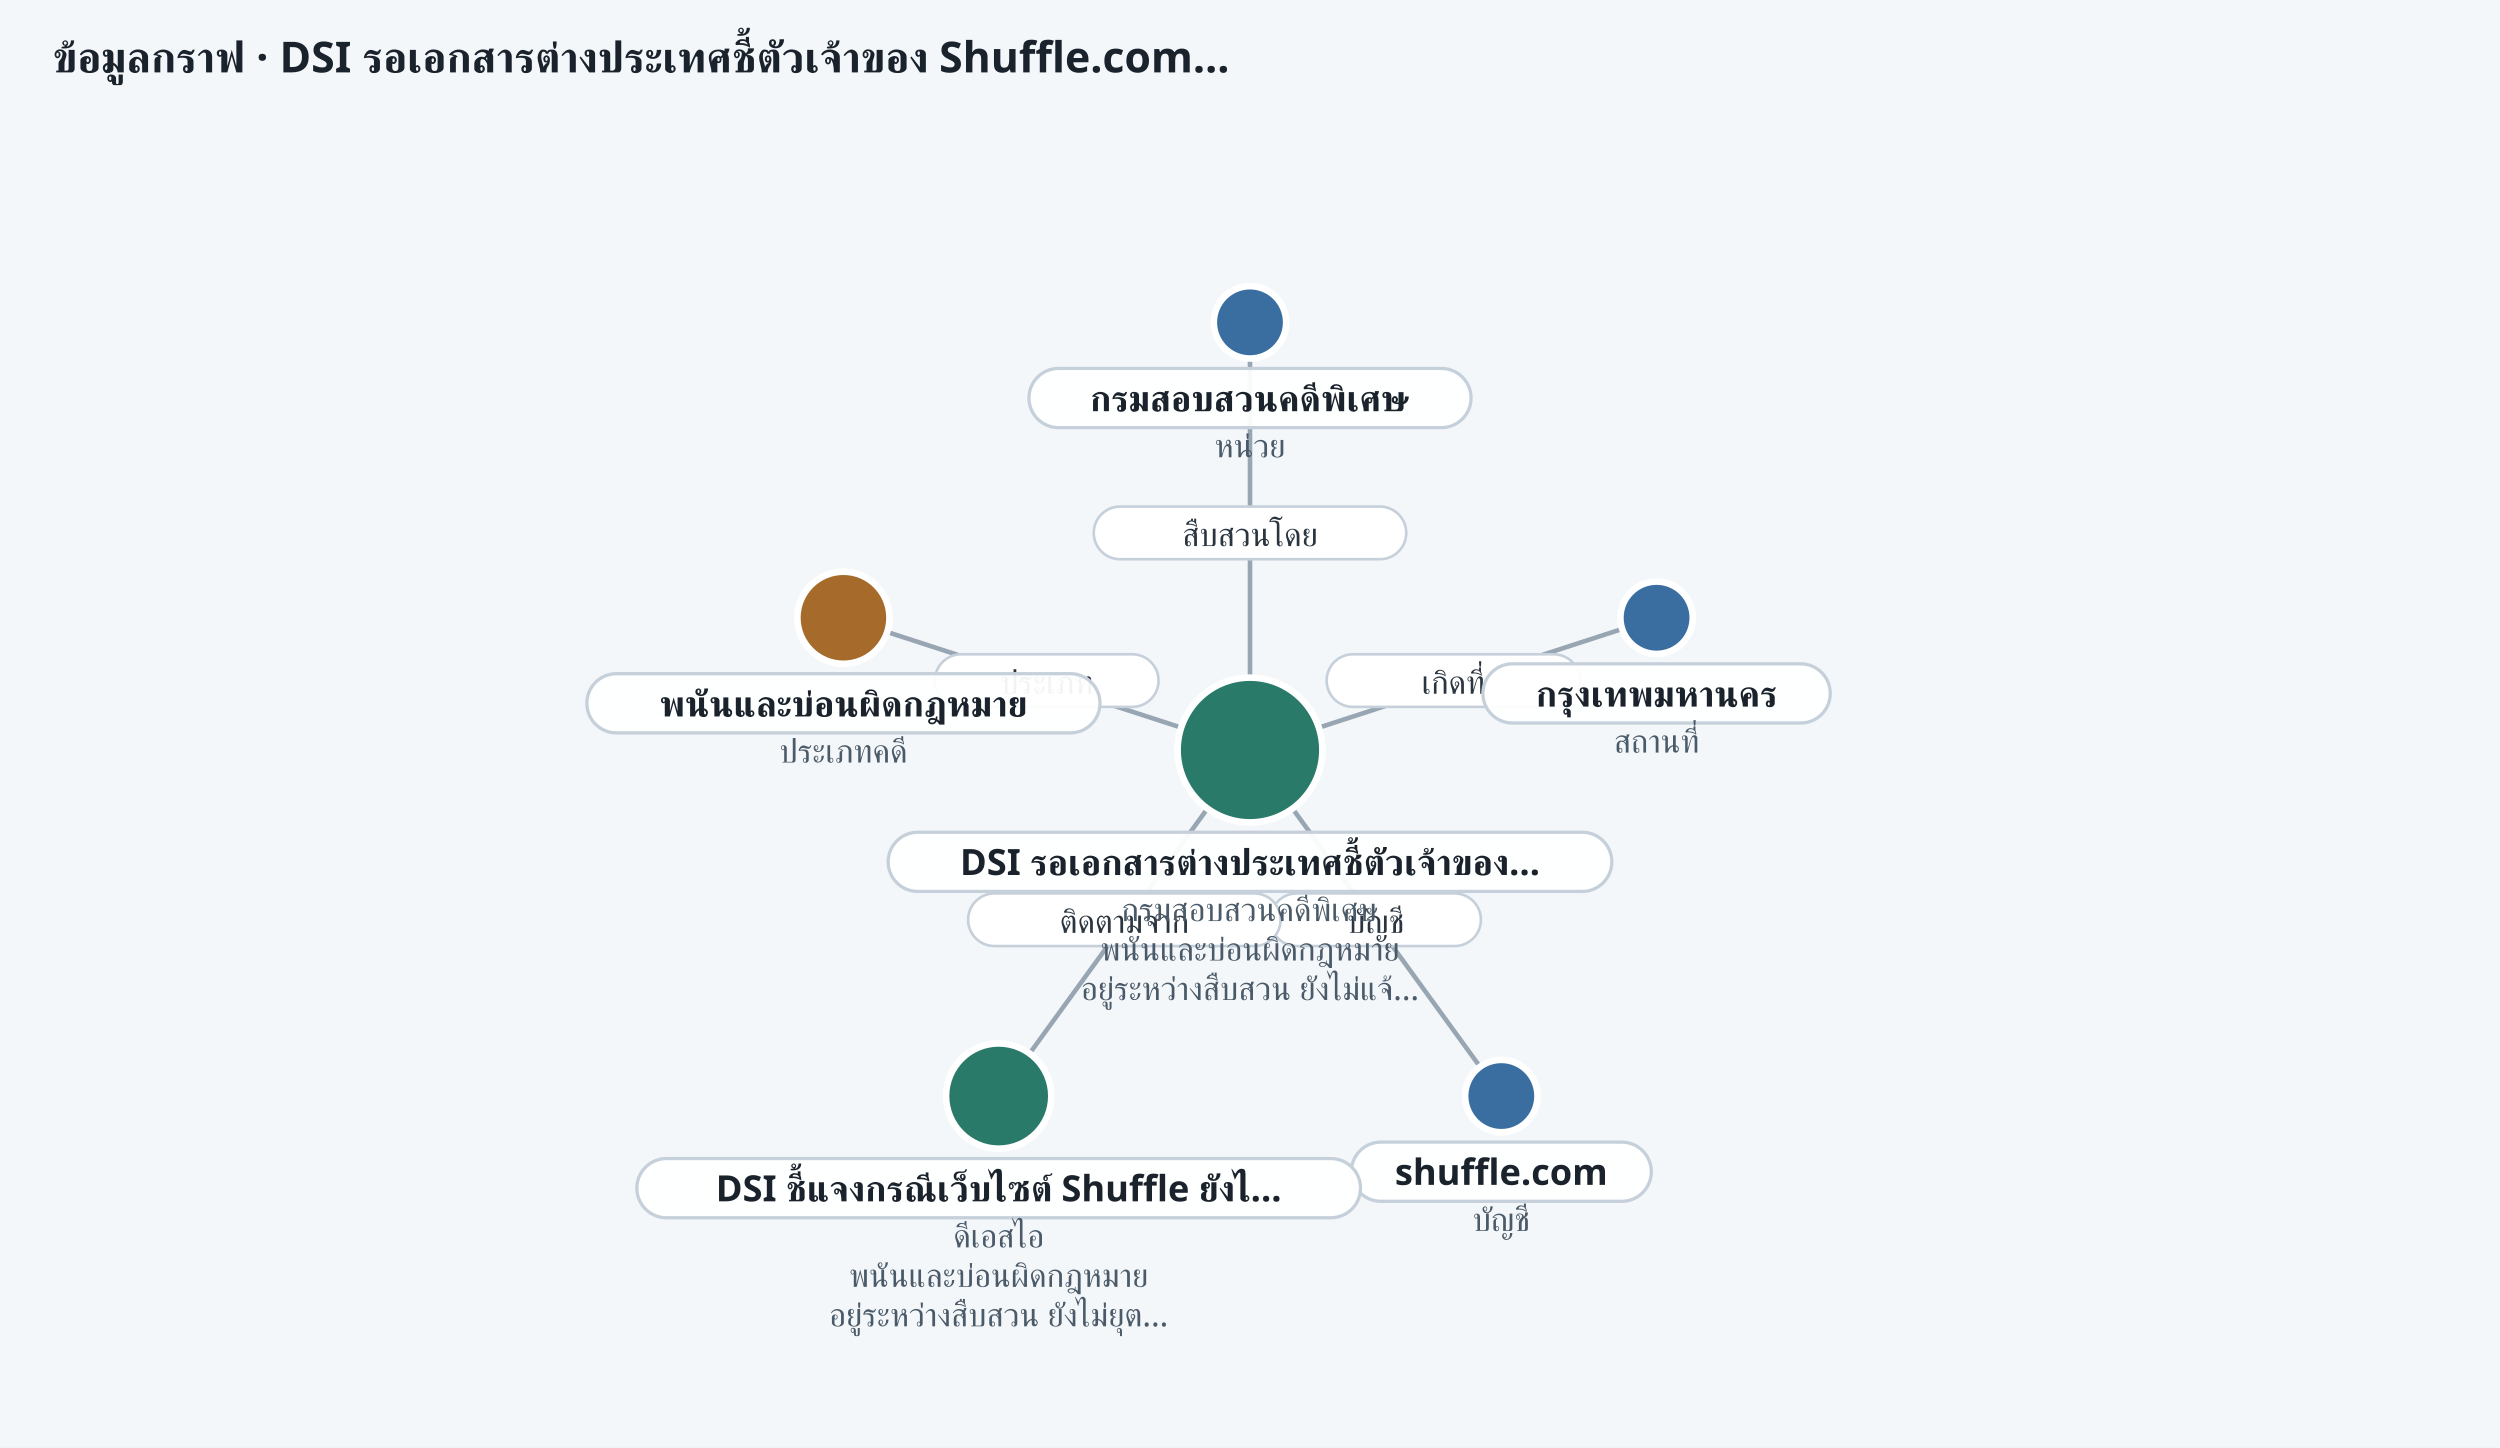
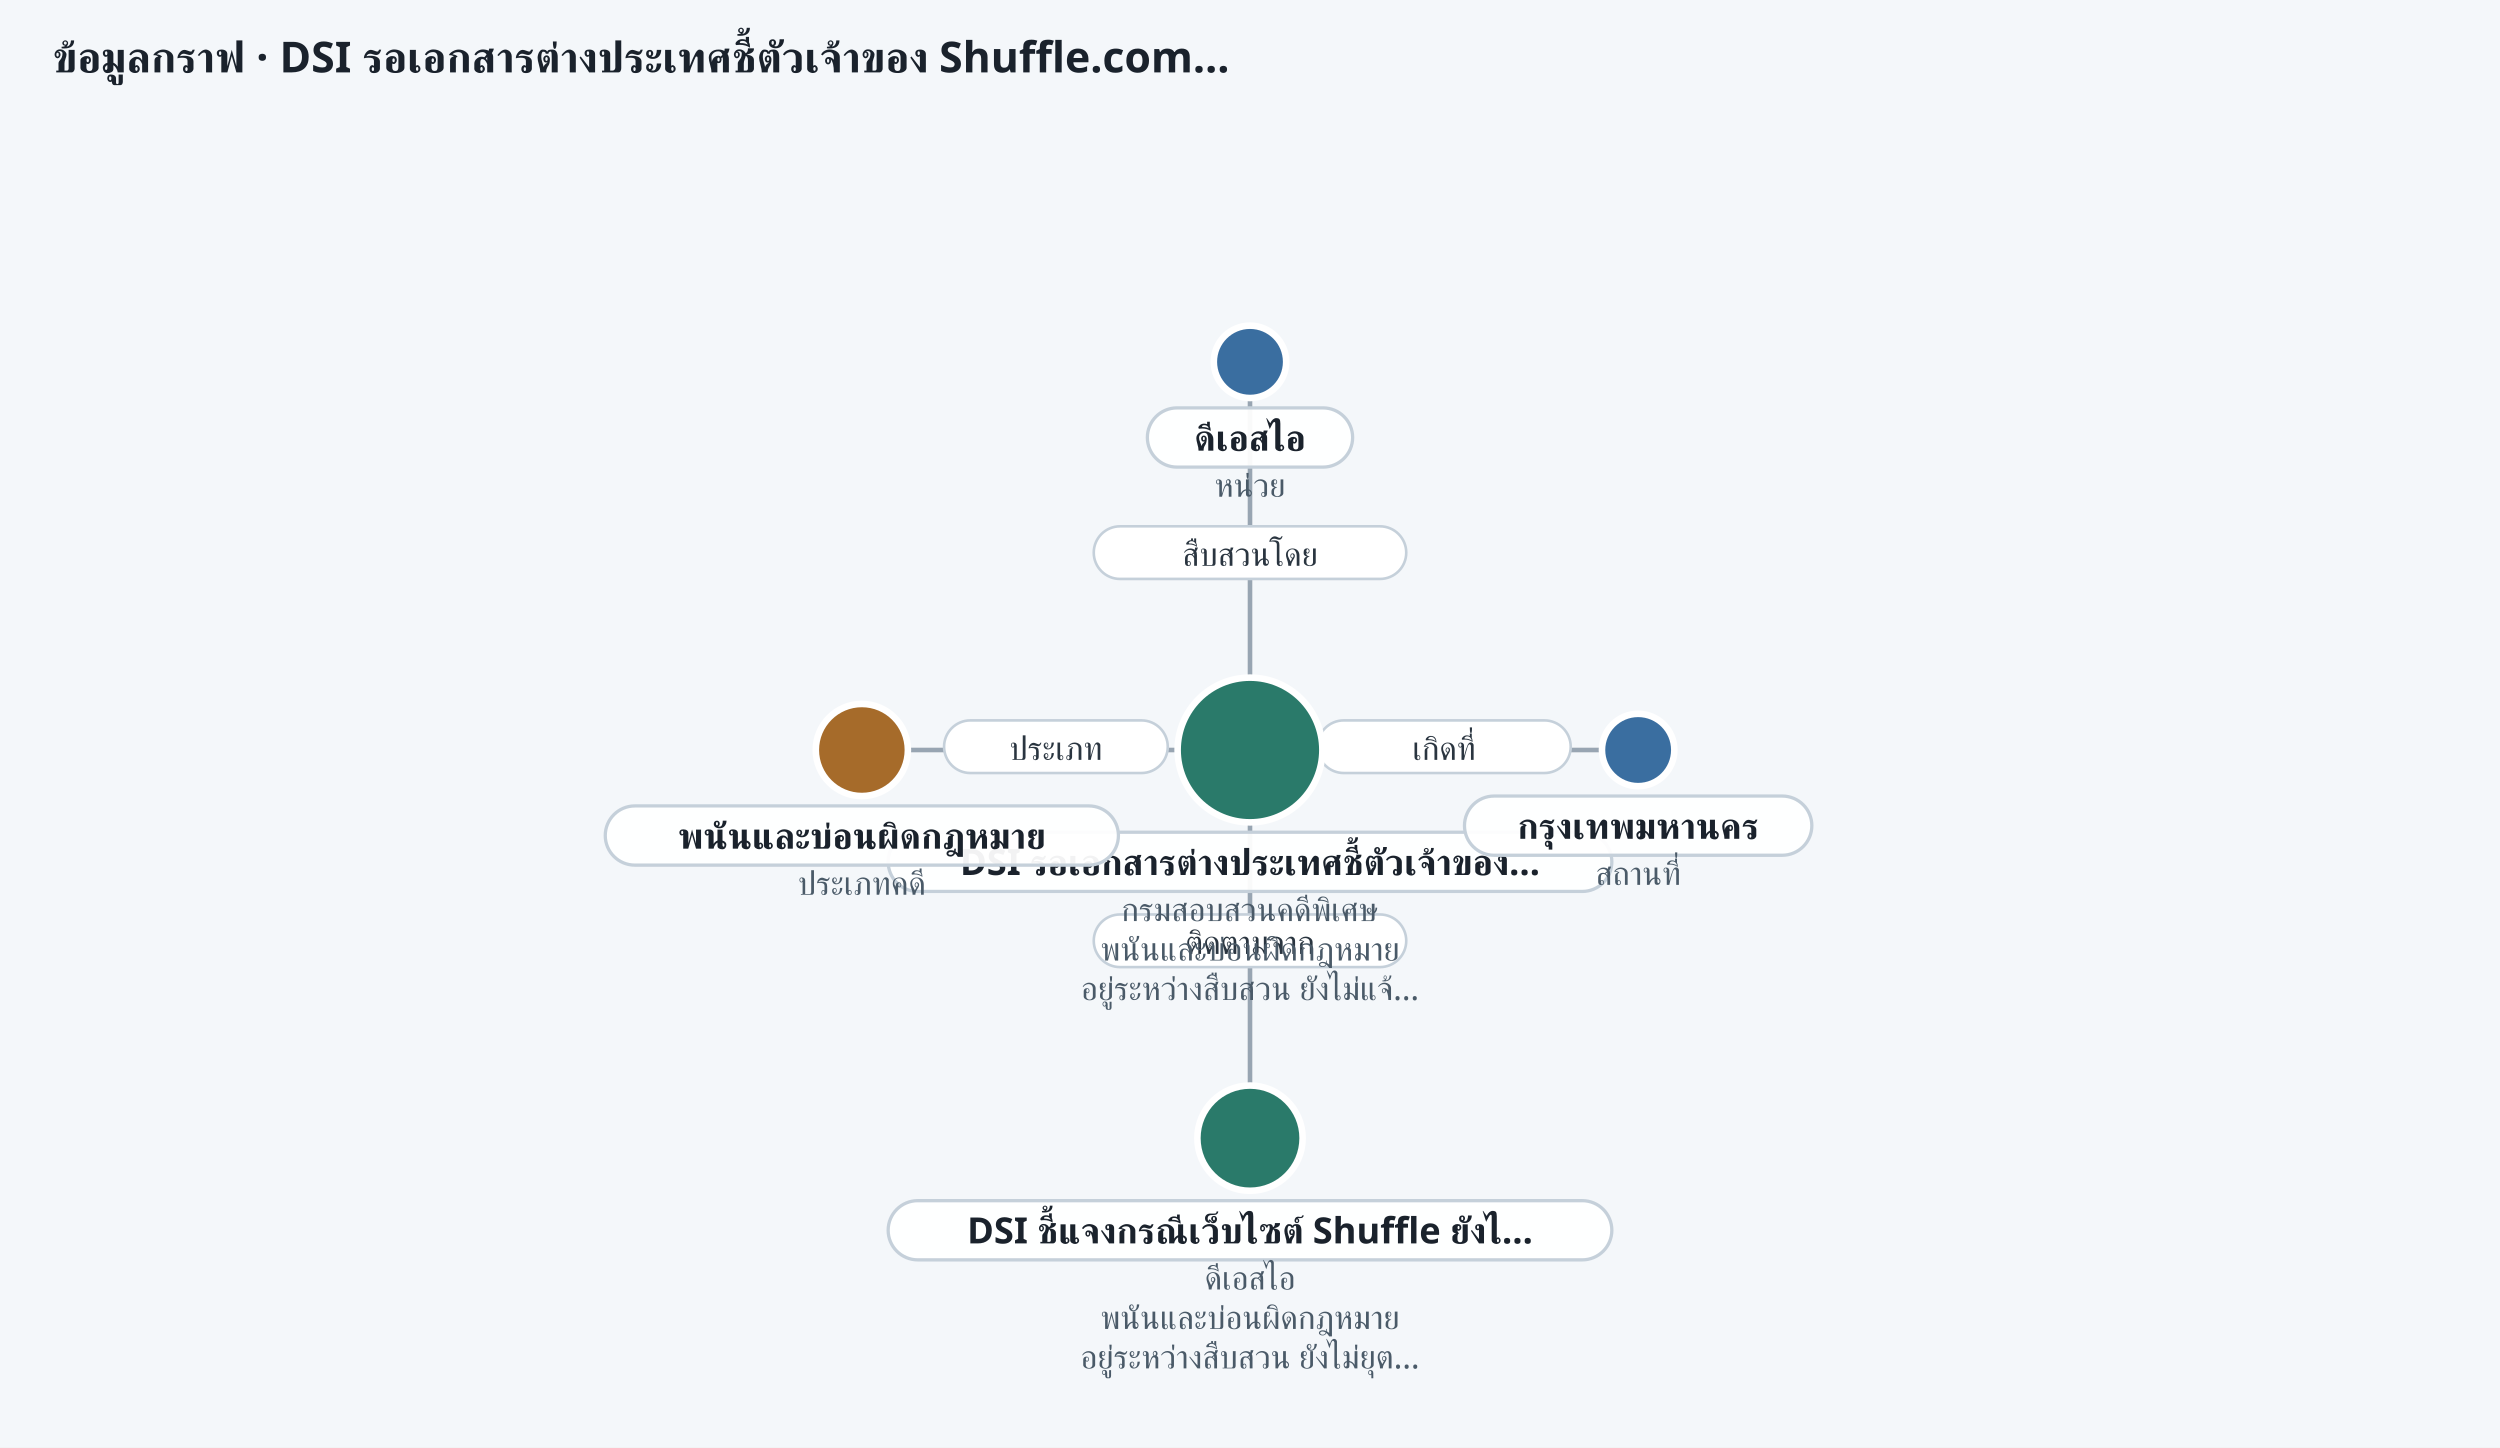
<svg xmlns="http://www.w3.org/2000/svg" width="760" height="440" viewBox="0 0 760 440" role="img" aria-label="ego graph 20261116-gamble-03">
  <rect width="100%" height="100%" fill="#f4f7fa" />
  <text x="16" y="22" font-size="13" font-weight="700" fill="#1a222c" font-family="Sarabun, Anuphan, sans-serif">ข้อมูลกราฟ · DSI รอเอกสารต่างประเทศชี้ตัวเจ้าของ Shuffle.com…</text>
-   <line x1="380.0" y1="228.0" x2="380.0" y2="98.0" stroke="#7a8a9a" stroke-width="1.4" opacity="0.75" />
-   <rect x="332.5" y="154.0" width="95.0" height="16" rx="8" fill="#fff" stroke="#c5d0da" stroke-width="0.8" />
-   <text x="380.0" y="166.0" text-anchor="middle" font-size="10" fill="#2a3540" font-family="Sarabun, Anuphan, sans-serif">สืบสวนโดย</text>
-   <line x1="380.0" y1="228.0" x2="503.6" y2="187.8" stroke="#7a8a9a" stroke-width="1.4" opacity="0.75" />
-   <rect x="403.3" y="198.9" width="77.0" height="16" rx="8" fill="#fff" stroke="#c5d0da" stroke-width="0.8" />
-   <text x="441.8" y="210.9" text-anchor="middle" font-size="10" fill="#2a3540" font-family="Sarabun, Anuphan, sans-serif">เกิดที่</text>
-   <line x1="380.0" y1="228.0" x2="456.4" y2="333.2" stroke="#7a8a9a" stroke-width="1.4" opacity="0.75" />
-   <rect x="386.2" y="271.6" width="64.0" height="16" rx="8" fill="#fff" stroke="#c5d0da" stroke-width="0.8" />
-   <text x="418.2" y="283.6" text-anchor="middle" font-size="10" fill="#2a3540" font-family="Sarabun, Anuphan, sans-serif">บัญชี</text>
-   <line x1="380.0" y1="228.0" x2="303.6" y2="333.2" stroke="#7a8a9a" stroke-width="1.4" opacity="0.75" />
-   <rect x="294.3" y="271.6" width="95.0" height="16" rx="8" fill="#fff" stroke="#c5d0da" stroke-width="0.8" />
-   <text x="341.8" y="283.6" text-anchor="middle" font-size="10" fill="#2a3540" font-family="Sarabun, Anuphan, sans-serif">ติดตามจาก</text>
-   <line x1="380.0" y1="228.0" x2="256.4" y2="187.8" stroke="#7a8a9a" stroke-width="1.4" opacity="0.75" />
-   <rect x="284.2" y="198.9" width="68.0" height="16" rx="8" fill="#fff" stroke="#c5d0da" stroke-width="0.8" />
-   <text x="318.2" y="210.9" text-anchor="middle" font-size="10" fill="#2a3540" font-family="Sarabun, Anuphan, sans-serif">ประเภท</text>
+   <line x1="380.0" y1="228.0" x2="380.0" y2="110.0" stroke="#7a8a9a" stroke-width="1.4" opacity="0.75" />
+   <rect x="332.5" y="160.0" width="95.0" height="16" rx="8" fill="#fff" stroke="#c5d0da" stroke-width="0.8" />
+   <text x="380.0" y="172.0" text-anchor="middle" font-size="10" fill="#2a3540" font-family="Sarabun, Anuphan, sans-serif">สืบสวนโดย</text>
+   <line x1="380.0" y1="228.0" x2="498.0" y2="228.0" stroke="#7a8a9a" stroke-width="1.4" opacity="0.75" />
+   <rect x="400.5" y="219.0" width="77.0" height="16" rx="8" fill="#fff" stroke="#c5d0da" stroke-width="0.8" />
+   <text x="439.0" y="231.0" text-anchor="middle" font-size="10" fill="#2a3540" font-family="Sarabun, Anuphan, sans-serif">เกิดที่</text>
+   <line x1="380.0" y1="228.0" x2="380.0" y2="346.0" stroke="#7a8a9a" stroke-width="1.4" opacity="0.75" />
+   <rect x="332.5" y="278.0" width="95.0" height="16" rx="8" fill="#fff" stroke="#c5d0da" stroke-width="0.8" />
+   <text x="380.0" y="290.0" text-anchor="middle" font-size="10" fill="#2a3540" font-family="Sarabun, Anuphan, sans-serif">ติดตามจาก</text>
+   <line x1="380.0" y1="228.0" x2="262.0" y2="228.0" stroke="#7a8a9a" stroke-width="1.4" opacity="0.75" />
+   <rect x="287.0" y="219.0" width="68.0" height="16" rx="8" fill="#fff" stroke="#c5d0da" stroke-width="0.8" />
+   <text x="321.0" y="231.0" text-anchor="middle" font-size="10" fill="#2a3540" font-family="Sarabun, Anuphan, sans-serif">ประเภท</text>
  <circle cx="380.0" cy="228.0" r="22" fill="#2a7a6a" stroke="#fff" stroke-width="2" />
  <rect x="270.0" y="253.0" width="220.0" height="18" rx="9" fill="rgba(255,255,255,0.94)" stroke="#c5d0da" />
  <text x="380.0" y="266.0" text-anchor="middle" font-size="11" font-weight="600" fill="#1a222c" font-family="Sarabun, Anuphan, sans-serif">DSI รอเอกสารต่างประเทศชี้ตัวเจ้าของ…</text>
  <text x="380.0" y="280.0" text-anchor="middle" font-size="10" fill="#4a5a68" font-family="Sarabun, Anuphan, sans-serif">กรมสอบสวนคดีพิเศษ</text>
  <text x="380.0" y="292.0" text-anchor="middle" font-size="10" fill="#4a5a68" font-family="Sarabun, Anuphan, sans-serif">พนันและบ่อนผิดกฎหมาย</text>
  <text x="380.0" y="304.0" text-anchor="middle" font-size="10" fill="#4a5a68" font-family="Sarabun, Anuphan, sans-serif">อยู่ระหว่างสืบสวน ยังไม่แจ้…</text>
-   <circle cx="380.0" cy="98.0" r="11" fill="#3a6ea0" stroke="#fff" stroke-width="2" />
-   <rect x="312.8" y="112.0" width="134.4" height="18" rx="9" fill="rgba(255,255,255,0.94)" stroke="#c5d0da" />
-   <text x="380.0" y="125.0" text-anchor="middle" font-size="11" font-weight="600" fill="#1a222c" font-family="Sarabun, Anuphan, sans-serif">กรมสอบสวนคดีพิเศษ</text>
-   <text x="380.0" y="139.0" text-anchor="middle" font-size="10" fill="#4a5a68" font-family="Sarabun, Anuphan, sans-serif">หน่วย</text>
-   <circle cx="503.6" cy="187.8" r="11" fill="#3a6ea0" stroke="#fff" stroke-width="2" />
-   <rect x="450.8" y="201.8" width="105.6" height="18" rx="9" fill="rgba(255,255,255,0.94)" stroke="#c5d0da" />
-   <text x="503.6" y="214.8" text-anchor="middle" font-size="11" font-weight="600" fill="#1a222c" font-family="Sarabun, Anuphan, sans-serif">กรุงเทพมหานคร</text>
-   <text x="503.6" y="228.8" text-anchor="middle" font-size="10" fill="#4a5a68" font-family="Sarabun, Anuphan, sans-serif">สถานที่</text>
-   <circle cx="456.4" cy="333.2" r="11" fill="#3a6ea0" stroke="#fff" stroke-width="2" />
-   <rect x="410.8" y="347.2" width="91.2" height="18" rx="9" fill="rgba(255,255,255,0.94)" stroke="#c5d0da" />
-   <text x="456.4" y="360.2" text-anchor="middle" font-size="11" font-weight="600" fill="#1a222c" font-family="Sarabun, Anuphan, sans-serif">shuffle.com</text>
-   <text x="456.4" y="374.2" text-anchor="middle" font-size="10" fill="#4a5a68" font-family="Sarabun, Anuphan, sans-serif">บัญชี</text>
-   <circle cx="303.6" cy="333.2" r="16" fill="#2a7a6a" stroke="#fff" stroke-width="2" />
-   <rect x="193.6" y="352.2" width="220.0" height="18" rx="9" fill="rgba(255,255,255,0.94)" stroke="#c5d0da" />
-   <text x="303.6" y="365.2" text-anchor="middle" font-size="11" font-weight="600" fill="#1a222c" font-family="Sarabun, Anuphan, sans-serif">DSI ชี้แจงกรณีเว็บไซต์ Shuffle ยังไ…</text>
-   <text x="303.6" y="379.2" text-anchor="middle" font-size="10" fill="#4a5a68" font-family="Sarabun, Anuphan, sans-serif">ดีเอสไอ</text>
-   <text x="303.6" y="391.2" text-anchor="middle" font-size="10" fill="#4a5a68" font-family="Sarabun, Anuphan, sans-serif">พนันและบ่อนผิดกฎหมาย</text>
-   <text x="303.6" y="403.2" text-anchor="middle" font-size="10" fill="#4a5a68" font-family="Sarabun, Anuphan, sans-serif">อยู่ระหว่างสืบสวน ยังไม่ยุต…</text>
-   <circle cx="256.4" cy="187.8" r="14" fill="#a66b2a" stroke="#fff" stroke-width="2" />
-   <rect x="178.4" y="204.8" width="156.0" height="18" rx="9" fill="rgba(255,255,255,0.94)" stroke="#c5d0da" />
-   <text x="256.4" y="217.8" text-anchor="middle" font-size="11" font-weight="600" fill="#1a222c" font-family="Sarabun, Anuphan, sans-serif">พนันและบ่อนผิดกฎหมาย</text>
-   <text x="256.4" y="231.8" text-anchor="middle" font-size="10" fill="#4a5a68" font-family="Sarabun, Anuphan, sans-serif">ประเภทคดี</text>
+   <circle cx="380.0" cy="110.0" r="11" fill="#3a6ea0" stroke="#fff" stroke-width="2" />
+   <rect x="348.8" y="124.0" width="62.4" height="18" rx="9" fill="rgba(255,255,255,0.94)" stroke="#c5d0da" />
+   <text x="380.0" y="137.0" text-anchor="middle" font-size="11" font-weight="600" fill="#1a222c" font-family="Sarabun, Anuphan, sans-serif">ดีเอสไอ</text>
+   <text x="380.0" y="151.0" text-anchor="middle" font-size="10" fill="#4a5a68" font-family="Sarabun, Anuphan, sans-serif">หน่วย</text>
+   <circle cx="498.0" cy="228.0" r="11" fill="#3a6ea0" stroke="#fff" stroke-width="2" />
+   <rect x="445.2" y="242.0" width="105.6" height="18" rx="9" fill="rgba(255,255,255,0.94)" stroke="#c5d0da" />
+   <text x="498.0" y="255.0" text-anchor="middle" font-size="11" font-weight="600" fill="#1a222c" font-family="Sarabun, Anuphan, sans-serif">กรุงเทพมหานคร</text>
+   <text x="498.0" y="269.0" text-anchor="middle" font-size="10" fill="#4a5a68" font-family="Sarabun, Anuphan, sans-serif">สถานที่</text>
+   <circle cx="380.0" cy="346.0" r="16" fill="#2a7a6a" stroke="#fff" stroke-width="2" />
+   <rect x="270.0" y="365.0" width="220.0" height="18" rx="9" fill="rgba(255,255,255,0.94)" stroke="#c5d0da" />
+   <text x="380.0" y="378.0" text-anchor="middle" font-size="11" font-weight="600" fill="#1a222c" font-family="Sarabun, Anuphan, sans-serif">DSI ชี้แจงกรณีเว็บไซต์ Shuffle ยังไ…</text>
+   <text x="380.0" y="392.0" text-anchor="middle" font-size="10" fill="#4a5a68" font-family="Sarabun, Anuphan, sans-serif">ดีเอสไอ</text>
+   <text x="380.0" y="404.0" text-anchor="middle" font-size="10" fill="#4a5a68" font-family="Sarabun, Anuphan, sans-serif">พนันและบ่อนผิดกฎหมาย</text>
+   <text x="380.0" y="416.0" text-anchor="middle" font-size="10" fill="#4a5a68" font-family="Sarabun, Anuphan, sans-serif">อยู่ระหว่างสืบสวน ยังไม่ยุต…</text>
+   <circle cx="262.0" cy="228.0" r="14" fill="#a66b2a" stroke="#fff" stroke-width="2" />
+   <rect x="184.0" y="245.0" width="156.0" height="18" rx="9" fill="rgba(255,255,255,0.94)" stroke="#c5d0da" />
+   <text x="262.0" y="258.0" text-anchor="middle" font-size="11" font-weight="600" fill="#1a222c" font-family="Sarabun, Anuphan, sans-serif">พนันและบ่อนผิดกฎหมาย</text>
+   <text x="262.0" y="272.0" text-anchor="middle" font-size="10" fill="#4a5a68" font-family="Sarabun, Anuphan, sans-serif">ประเภทคดี</text>
</svg>
